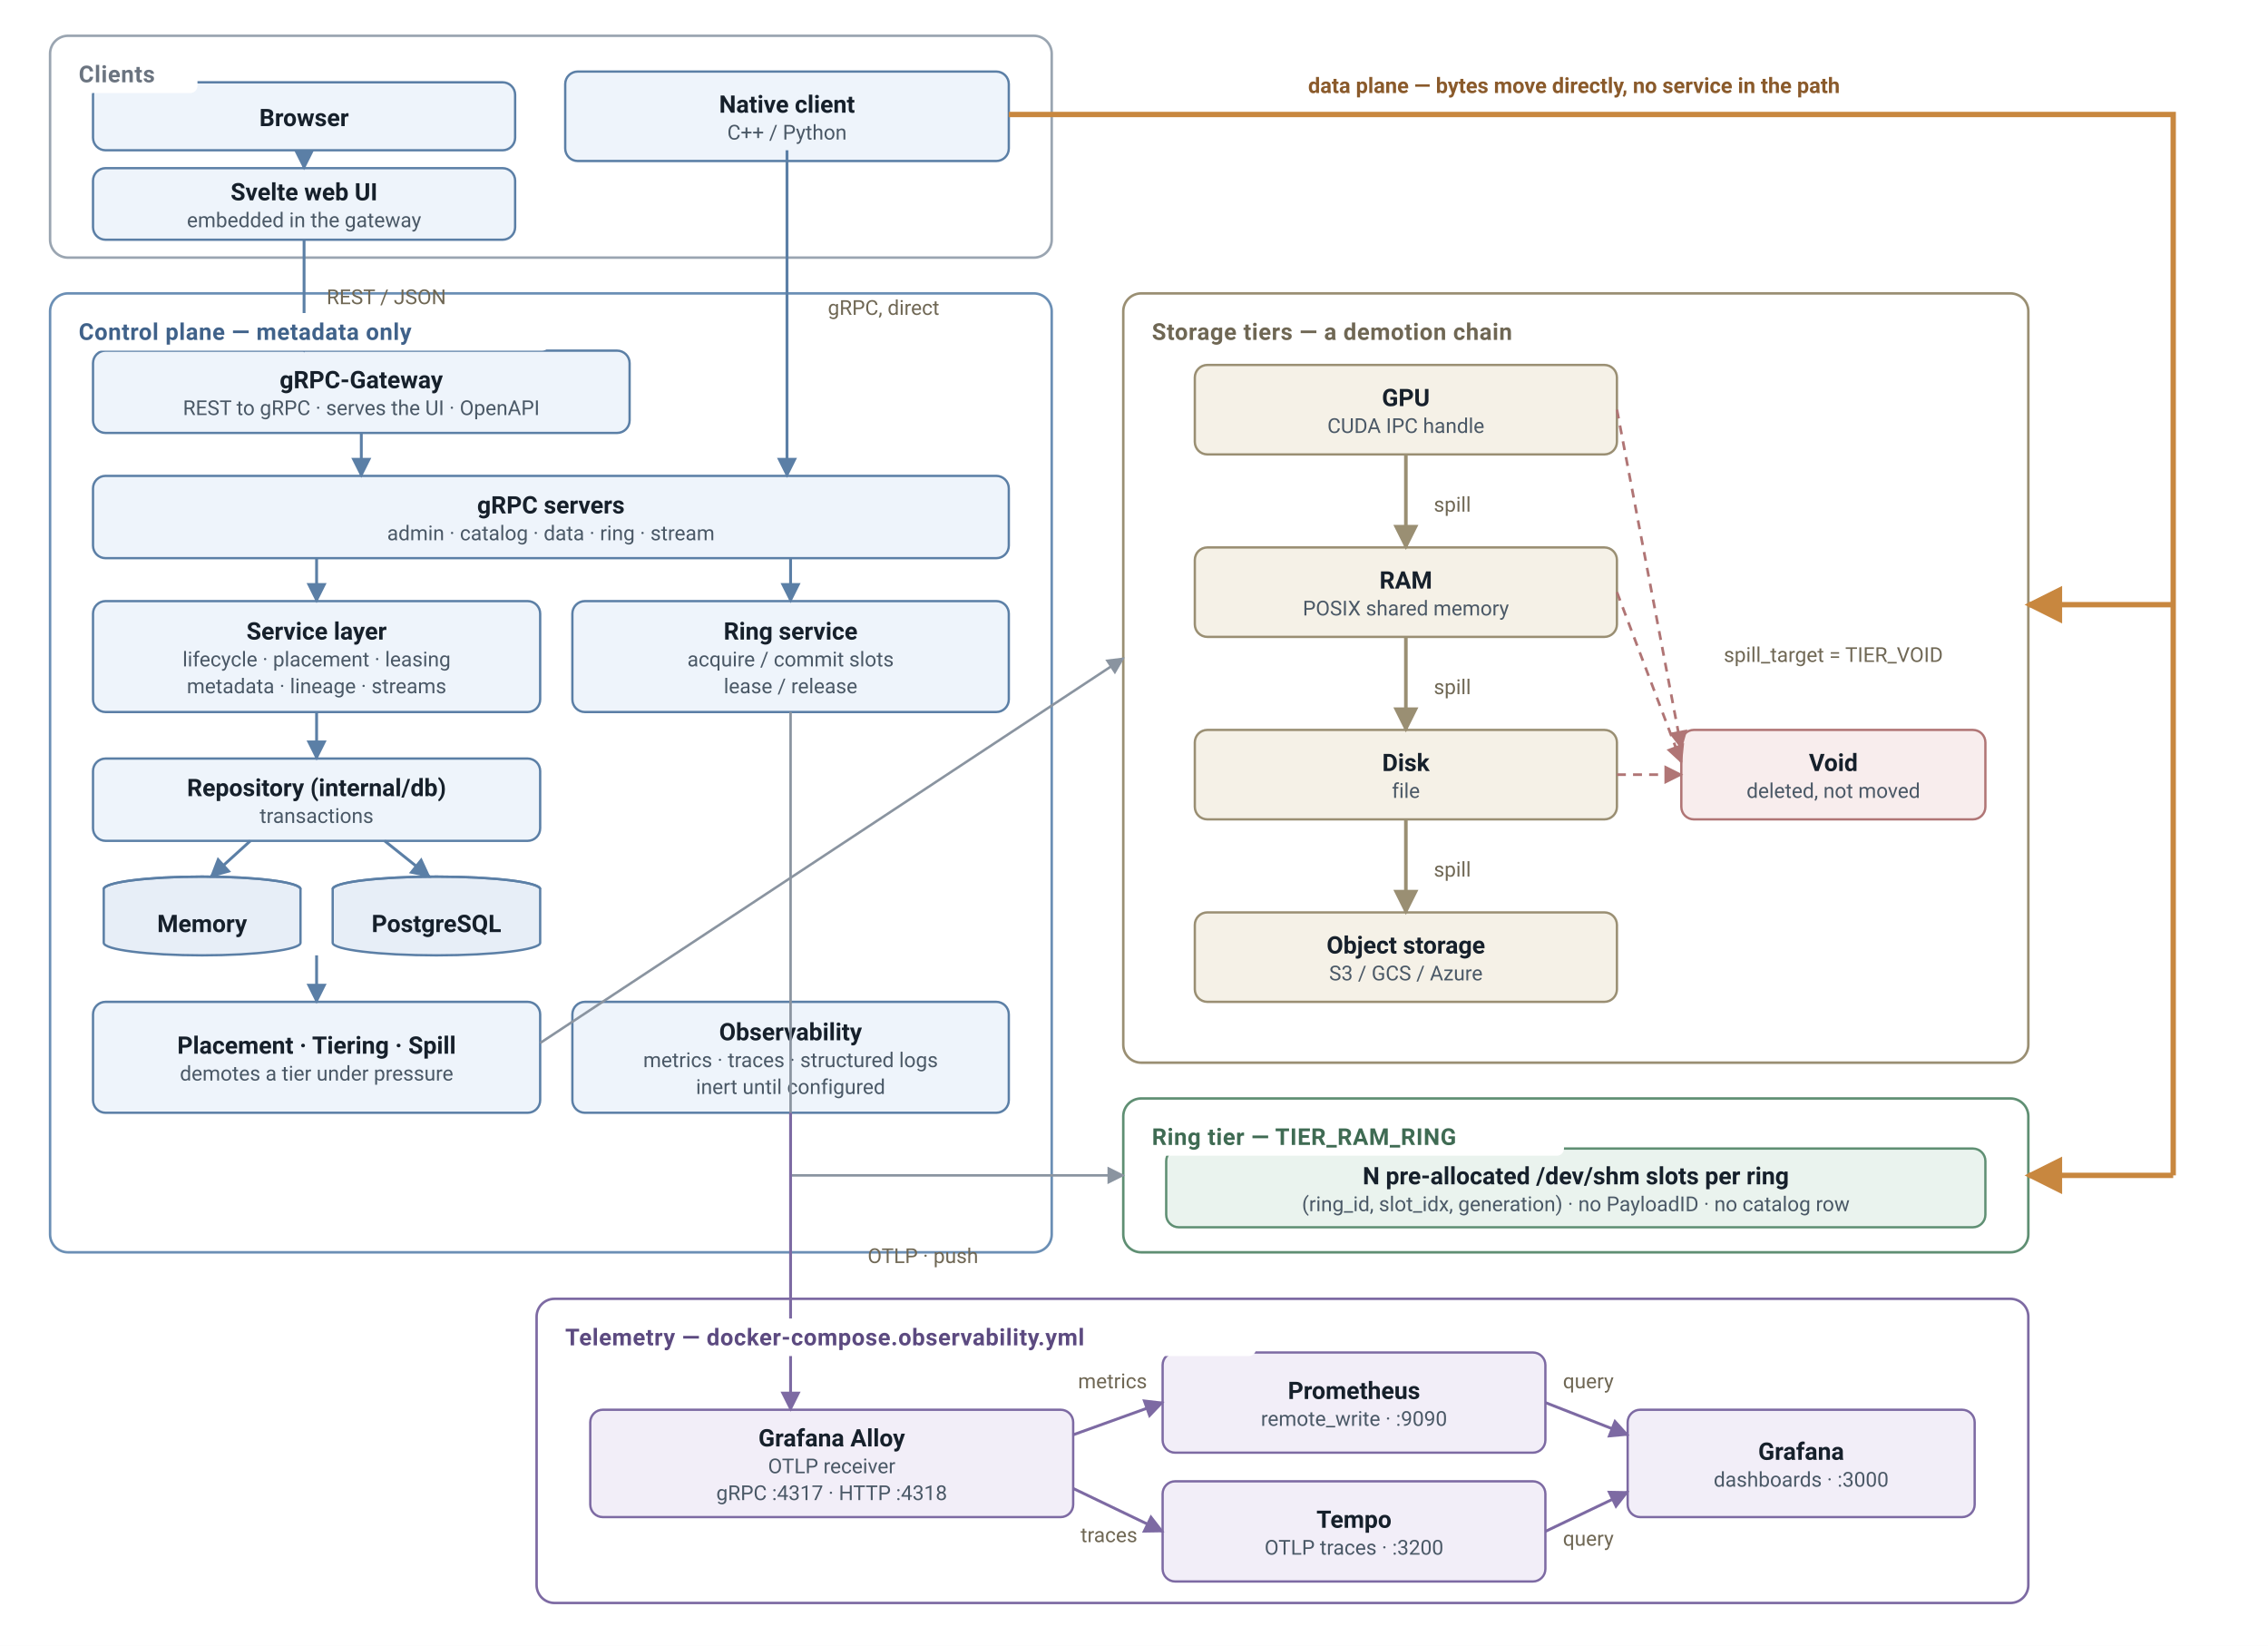
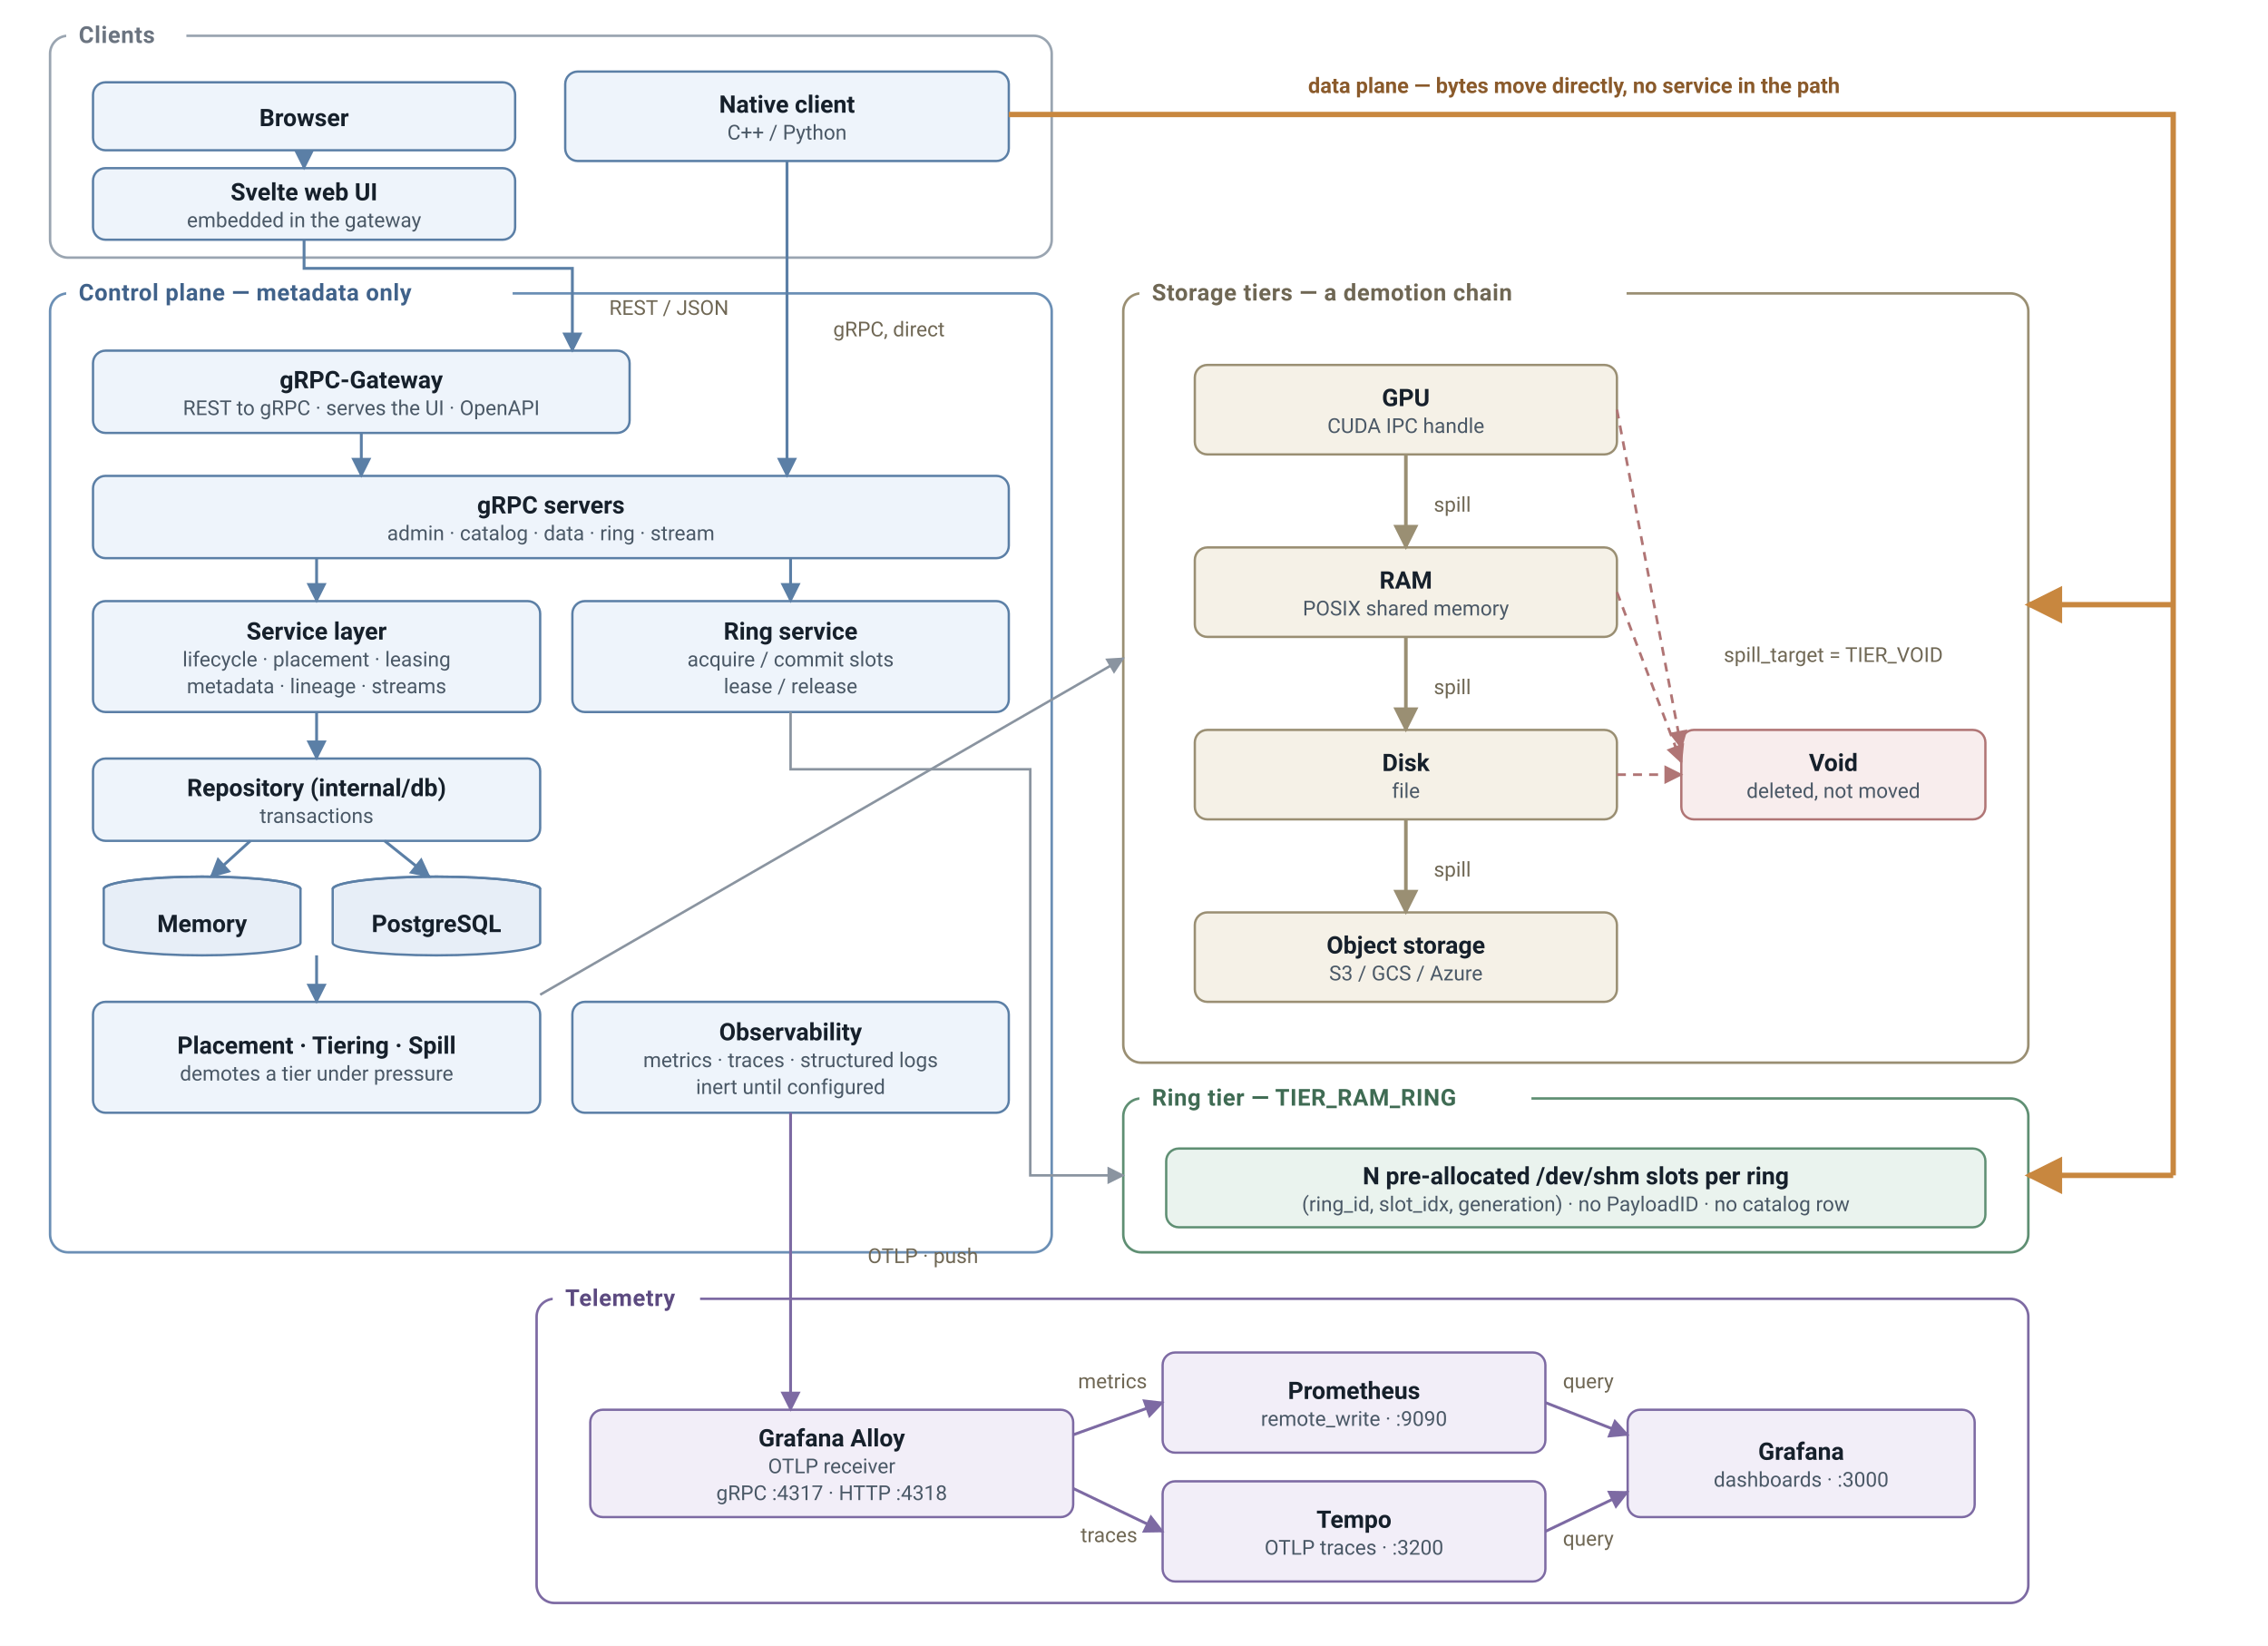
<svg xmlns="http://www.w3.org/2000/svg" viewBox="0 0 1268 920" width="1268" height="920" role="img" aria-label="Payload Manager architecture: clients, control plane, storage tier demotion chain, and ring tier">
  <defs>
    <marker id="a-edge" viewBox="0 0 10 10" refX="9" refY="5" markerWidth="7" markerHeight="7" orient="auto-start-reverse">
      <path d="M0 0 L10 5 L0 10 z" fill="#5b7fa6" />
    </marker>
    <marker id="a-thin" viewBox="0 0 10 10" refX="9" refY="5" markerWidth="7" markerHeight="7" orient="auto-start-reverse">
      <path d="M0 0 L10 5 L0 10 z" fill="#8a94a0" />
    </marker>
    <marker id="a-spill" viewBox="0 0 10 10" refX="9" refY="5" markerWidth="7" markerHeight="7" orient="auto-start-reverse">
      <path d="M0 0 L10 5 L0 10 z" fill="#9a8f73" />
    </marker>
    <marker id="a-dash" viewBox="0 0 10 10" refX="9" refY="5" markerWidth="7" markerHeight="7" orient="auto-start-reverse">
      <path d="M0 0 L10 5 L0 10 z" fill="#b07575" />
    </marker>
    <marker id="a-data" viewBox="0 0 10 10" refX="9" refY="5" markerWidth="7" markerHeight="7" orient="auto-start-reverse">
      <path d="M0 0 L10 5 L0 10 z" fill="#c8873f" />
    </marker>
    <marker id="a-obsedge" viewBox="0 0 10 10" refX="9" refY="5" markerWidth="7" markerHeight="7" orient="auto-start-reverse">
      <path d="M0 0 L10 5 L0 10 z" fill="#7d6aa3" />
    </marker>
    <style>
  .bg    { fill:#ffffff }
  .lblbg { fill:#ffffff }
  .grp   { fill:none; stroke-width:1.4 }
  .g1    { stroke:#9aa5b1 } .g2 { stroke:#6b8fb5 } .g3 { stroke:#9a8f73 } .g4 { stroke:#5f8f73 } .g5 { stroke:#7d6aa3 }
  .grpt  { font:600 13px ui-sans-serif,-apple-system,Segoe UI,Roboto,Helvetica,Arial,sans-serif; letter-spacing:.3px }
  .g1t   { fill:#6b7480 } .g2t { fill:#40628a } .g3t { fill:#6f6754 } .g4t { fill:#3f6b53 } .g5t { fill:#5c4a80 }
  .node  { fill:#eef4fb; stroke:#5b7fa6; stroke-width:1.3 }
  .tier  { fill:#f5f1e7; stroke:#9a8f73; stroke-width:1.3 }
  .ring  { fill:#eaf3ee; stroke:#5f8f73; stroke-width:1.3 }
  .void  { fill:#f8eded; stroke:#b07575; stroke-width:1.3 }
  .obs   { fill:#f2eef8; stroke:#7d6aa3; stroke-width:1.3 }
  .store { fill:#e7eef7; stroke:#5b7fa6; stroke-width:1.3 }
  .storetop { fill:none; stroke:#5b7fa6; stroke-width:1.3 }
  .lbl   { font:600 13.5px ui-sans-serif,-apple-system,Segoe UI,Roboto,Helvetica,Arial,sans-serif; fill:#16202b; text-anchor:middle }
  .sub   { font:11.5px ui-sans-serif,-apple-system,Segoe UI,Roboto,Helvetica,Arial,sans-serif; fill:#4a5866; text-anchor:middle }
  .note  { font:11px ui-sans-serif,-apple-system,Segoe UI,Roboto,Helvetica,Arial,sans-serif; fill:#6b7480; text-anchor:middle }
  .elbl  { font:11.5px ui-sans-serif,-apple-system,Segoe UI,Roboto,Helvetica,Arial,sans-serif; fill:#6f6754; text-anchor:middle }
  .dlbl  { font:600 12px ui-sans-serif,-apple-system,Segoe UI,Roboto,Helvetica,Arial,sans-serif; fill:#8a5a2b; text-anchor:middle }
  .edge  { stroke:#5b7fa6; stroke-width:1.6; fill:none }
  .thin  { stroke:#8a94a0; stroke-width:1.4; fill:none }
  .spill { stroke:#9a8f73; stroke-width:2.0; fill:none }
  .dash  { stroke:#b07575; stroke-width:1.5; fill:none }
  .data  { stroke:#c8873f; stroke-width:3.0; fill:none }
  .obsedge { stroke:#7d6aa3; stroke-width:1.6; fill:none }
</style>
  </defs>
  <rect class="bg" x="0" y="0" width="1268" height="920" />
  <rect class="grp g1" x="28" y="20" width="560" height="124" rx="10" />
  <rect class="node" x="52" y="46" width="236" height="38" rx="7" />
  <text class="lbl" x="170.0" y="70.5">Browser</text>
  <rect class="node" x="52" y="94" width="236" height="40" rx="7" />
  <text class="lbl" x="170.0" y="112.0">Svelte web UI</text>
  <text class="sub" x="170.0" y="127.0">embedded in the gateway</text>
  <rect class="node" x="316" y="40" width="248" height="50" rx="7" />
  <text class="lbl" x="440.0" y="63.0">Native client</text>
  <text class="sub" x="440.0" y="78.0">C++ / Python</text>
  <rect class="grp g2" x="28" y="164" width="560" height="536" rx="10" />
  <rect class="node" x="52" y="196" width="300" height="46" rx="7" />
  <text class="lbl" x="202.0" y="217.0">gRPC-Gateway</text>
  <text class="sub" x="202.0" y="232.0">REST to gRPC  ·  serves the UI  ·  OpenAPI</text>
  <rect class="node" x="52" y="266" width="512" height="46" rx="7" />
  <text class="lbl" x="308.0" y="287.0">gRPC servers</text>
  <text class="sub" x="308.0" y="302.0">admin · catalog · data · ring · stream</text>
  <rect class="node" x="52" y="336" width="250" height="62" rx="7" />
  <text class="lbl" x="177.0" y="357.5">Service layer</text>
  <text class="sub" x="177.0" y="372.5">lifecycle · placement · leasing</text>
  <text class="sub" x="177.0" y="387.5">metadata · lineage · streams</text>
  <rect class="node" x="320" y="336" width="244" height="62" rx="7" />
  <text class="lbl" x="442.0" y="357.5">Ring service</text>
  <text class="sub" x="442.0" y="372.5">acquire / commit slots</text>
  <text class="sub" x="442.0" y="387.5">lease / release</text>
  <rect class="node" x="52" y="424" width="250" height="46" rx="7" />
  <text class="lbl" x="177.0" y="445.0">Repository  (internal/db)</text>
  <text class="sub" x="177.0" y="460.0">transactions</text>
  <path class="store" d="M58 497 a55.0 7 0 0 1 110 0 v30 a55.0 7 0 0 1 -110 0 z" />
  <path class="storetop" d="M58 497 a55.0 7 0 0 1 110 0" />
  <text class="lbl" x="113.0" y="521.0">Memory</text>
  <path class="store" d="M186 497 a58.0 7 0 0 1 116 0 v30 a58.0 7 0 0 1 -116 0 z" />
  <path class="storetop" d="M186 497 a58.0 7 0 0 1 116 0" />
  <text class="lbl" x="244.0" y="521.0">PostgreSQL</text>
  <rect class="node" x="52" y="560" width="250" height="62" rx="7" />
  <text class="lbl" x="177.0" y="589.0">Placement · Tiering · Spill</text>
  <text class="sub" x="177.0" y="604.0">demotes a tier under pressure</text>
  <rect class="node" x="320" y="560" width="244" height="62" rx="7" />
  <text class="lbl" x="442.0" y="581.5">Observability</text>
  <text class="sub" x="442.0" y="596.5">metrics · traces · structured logs</text>
  <text class="sub" x="442.0" y="611.5">inert until configured</text>
  <rect class="grp g3" x="628" y="164" width="506" height="430" rx="10" />
  <rect class="tier" x="668" y="204" width="236" height="50" rx="7" />
  <text class="lbl" x="786.0" y="227.0">GPU</text>
  <text class="sub" x="786.0" y="242.0">CUDA IPC handle</text>
  <rect class="tier" x="668" y="306" width="236" height="50" rx="7" />
  <text class="lbl" x="786.0" y="329.0">RAM</text>
  <text class="sub" x="786.0" y="344.0">POSIX shared memory</text>
  <rect class="tier" x="668" y="408" width="236" height="50" rx="7" />
  <text class="lbl" x="786.0" y="431.0">Disk</text>
  <text class="sub" x="786.0" y="446.0">file</text>
  <rect class="tier" x="668" y="510" width="236" height="50" rx="7" />
  <text class="lbl" x="786.0" y="533.0">Object storage</text>
  <text class="sub" x="786.0" y="548.0">S3 / GCS / Azure</text>
  <rect class="void" x="940" y="408" width="170" height="50" rx="7" />
  <text class="lbl" x="1025.0" y="431.0">Void</text>
  <text class="sub" x="1025.0" y="446.0">deleted, not moved</text>
  <line class="spill" x1="786" y1="254" x2="786" y2="306" marker-end="url(#a-spill)" />
  <text class="elbl" x="812" y="286">spill</text>
  <line class="spill" x1="786" y1="356" x2="786" y2="408" marker-end="url(#a-spill)" />
  <text class="elbl" x="812" y="388">spill</text>
  <line class="spill" x1="786" y1="458" x2="786" y2="510" marker-end="url(#a-spill)" />
  <text class="elbl" x="812" y="490">spill</text>
  <line class="dash" x1="904" y1="229" x2="940" y2="418" stroke-dasharray="5 4" marker-end="url(#a-dash)" />
  <text class="elbl" x="1025" y="370">spill_target = TIER_VOID</text>
  <line class="dash" x1="904" y1="331" x2="940" y2="426" stroke-dasharray="5 4" marker-end="url(#a-dash)" />
  <line class="dash" x1="904" y1="433" x2="940" y2="433" stroke-dasharray="5 4" marker-end="url(#a-dash)" />
  <rect class="grp g4" x="628" y="614" width="506" height="86" rx="10" />
  <rect class="ring" x="652" y="642" width="458" height="44" rx="7" />
  <text class="lbl" x="881.0" y="662.0">N pre-allocated /dev/shm slots per ring</text>
  <text class="sub" x="881.0" y="677.0">(ring_id, slot_idx, generation)  ·  no PayloadID  ·  no catalog row</text>
  <rect class="grp g5" x="300" y="726" width="834" height="170" rx="10" />
  <rect class="obs" x="330" y="788" width="270" height="60" rx="7" />
  <text class="lbl" x="465.0" y="808.5">Grafana Alloy</text>
  <text class="sub" x="465.0" y="823.5">OTLP receiver</text>
  <text class="sub" x="465.0" y="838.5">gRPC :4317 · HTTP :4318</text>
  <rect class="obs" x="650" y="756" width="214" height="56" rx="7" />
  <text class="lbl" x="757.0" y="782.0">Prometheus</text>
  <text class="sub" x="757.0" y="797.0">remote_write  ·  :9090</text>
  <rect class="obs" x="650" y="828" width="214" height="56" rx="7" />
  <text class="lbl" x="757.0" y="854.0">Tempo</text>
  <text class="sub" x="757.0" y="869.0">OTLP traces  ·  :3200</text>
  <rect class="obs" x="910" y="788" width="194" height="60" rx="7" />
  <text class="lbl" x="1007.0" y="816.0">Grafana</text>
  <text class="sub" x="1007.0" y="831.0">dashboards  ·  :3000</text>
  <line class="obsedge" x1="600" y1="802" x2="650" y2="784" marker-end="url(#a-obsedge)" />
  <text class="elbl" x="622" y="776">metrics</text>
  <line class="obsedge" x1="600" y1="832" x2="650" y2="856" marker-end="url(#a-obsedge)" />
  <text class="elbl" x="620" y="862">traces</text>
  <line class="obsedge" x1="864" y1="784" x2="910" y2="802" marker-end="url(#a-obsedge)" />
  <text class="elbl" x="888" y="776">query</text>
  <line class="obsedge" x1="864" y1="856" x2="910" y2="834" marker-end="url(#a-obsedge)" />
  <text class="elbl" x="888" y="864">query</text>
  <line class="edge" x1="170" y1="84" x2="170" y2="94" marker-end="url(#a-edge)" />
-   <line class="edge" x1="170" y1="134" x2="170" y2="196" marker-end="url(#a-edge)" />
-   <text class="elbl" x="216" y="170">REST / JSON</text>
+   <path class="edge" d="M170 134 V 150 H 320 V 196" marker-end="url(#a-edge)" fill="none" />
+   <text class="elbl" x="374" y="176">REST / JSON</text>
  <line class="edge" x1="202" y1="242" x2="202" y2="266" marker-end="url(#a-edge)" />
-   <line class="edge" x1="440" y1="84" x2="440" y2="266" marker-end="url(#a-edge)" />
-   <text class="elbl" x="494" y="176">gRPC, direct</text>
+   <line class="edge" x1="440" y1="90" x2="440" y2="266" marker-end="url(#a-edge)" />
+   <text class="elbl" x="497" y="188">gRPC, direct</text>
  <line class="edge" x1="177" y1="312" x2="177" y2="336" marker-end="url(#a-edge)" />
  <line class="edge" x1="442" y1="312" x2="442" y2="336" marker-end="url(#a-edge)" />
  <line class="edge" x1="177" y1="398" x2="177" y2="424" marker-end="url(#a-edge)" />
  <line class="edge" x1="140" y1="470" x2="118" y2="490" marker-end="url(#a-edge)" />
  <line class="edge" x1="215" y1="470" x2="240" y2="490" marker-end="url(#a-edge)" />
  <line class="edge" x1="177" y1="534" x2="177" y2="560" marker-end="url(#a-edge)" />
-   <line class="thin" x1="302" y1="583" x2="628" y2="368" marker-end="url(#a-thin)" />
-   <path class="thin" d="M442 398 V 657 H 628" marker-end="url(#a-thin)" fill="none" />
+   <line class="thin" x1="302" y1="556" x2="628" y2="368" marker-end="url(#a-thin)" />
+   <path class="thin" d="M442 398 L442 430 L576 430 L576 657 L628 657" marker-end="url(#a-thin)" fill="none" />
  <line class="obsedge" x1="442" y1="622" x2="442" y2="788" marker-end="url(#a-obsedge)" />
  <text class="elbl" x="516" y="706">OTLP  ·  push</text>
  <path class="data" d="M564 64 H 1215 V 657" fill="none" />
  <text class="dlbl" x="880" y="52">data plane  —  bytes move directly, no service in the path</text>
  <line class="data" x1="1215" y1="338" x2="1134" y2="338" marker-end="url(#a-data)" />
  <line class="data" x1="1215" y1="657" x2="1134" y2="657" marker-end="url(#a-data)" />
-   <rect class="lblbg" x="37" y="31" width="73.4" height="21" rx="4" />
-   <text class="grpt g1t" x="44" y="46">Clients</text>
-   <rect class="lblbg" x="37" y="175" width="270.2" height="21" rx="4" />
-   <text class="grpt g2t" x="44" y="190">Control plane  —  metadata only</text>
-   <rect class="lblbg" x="637" y="175" width="294.8" height="21" rx="4" />
-   <text class="grpt g3t" x="644" y="190">Storage tiers  —  a demotion chain</text>
-   <rect class="lblbg" x="637" y="625" width="237.4" height="21" rx="4" />
-   <text class="grpt g4t" x="644" y="640">Ring tier  —  TIER_RAM_RING</text>
-   <rect class="lblbg" x="309" y="737" width="393.2" height="21" rx="4" />
-   <text class="grpt g5t" x="316" y="752">Telemetry  —  docker-compose.observability.yml</text>
+   <rect class="lblbg" x="37" y="10" width="67.2" height="19" rx="4" />
+   <text class="grpt g1t" x="44" y="24">Clients</text>
+   <rect class="lblbg" x="37" y="154" width="249.6" height="19" rx="4" />
+   <text class="grpt g2t" x="44" y="168">Control plane  —  metadata only</text>
+   <rect class="lblbg" x="637" y="154" width="272.4" height="19" rx="4" />
+   <text class="grpt g3t" x="644" y="168">Storage tiers  —  a demotion chain</text>
+   <rect class="lblbg" x="637" y="604" width="219.2" height="19" rx="4" />
+   <text class="grpt g4t" x="644" y="618">Ring tier  —  TIER_RAM_RING</text>
+   <rect class="lblbg" x="309" y="716" width="82.4" height="19" rx="4" />
+   <text class="grpt g5t" x="316" y="730">Telemetry</text>
</svg>
